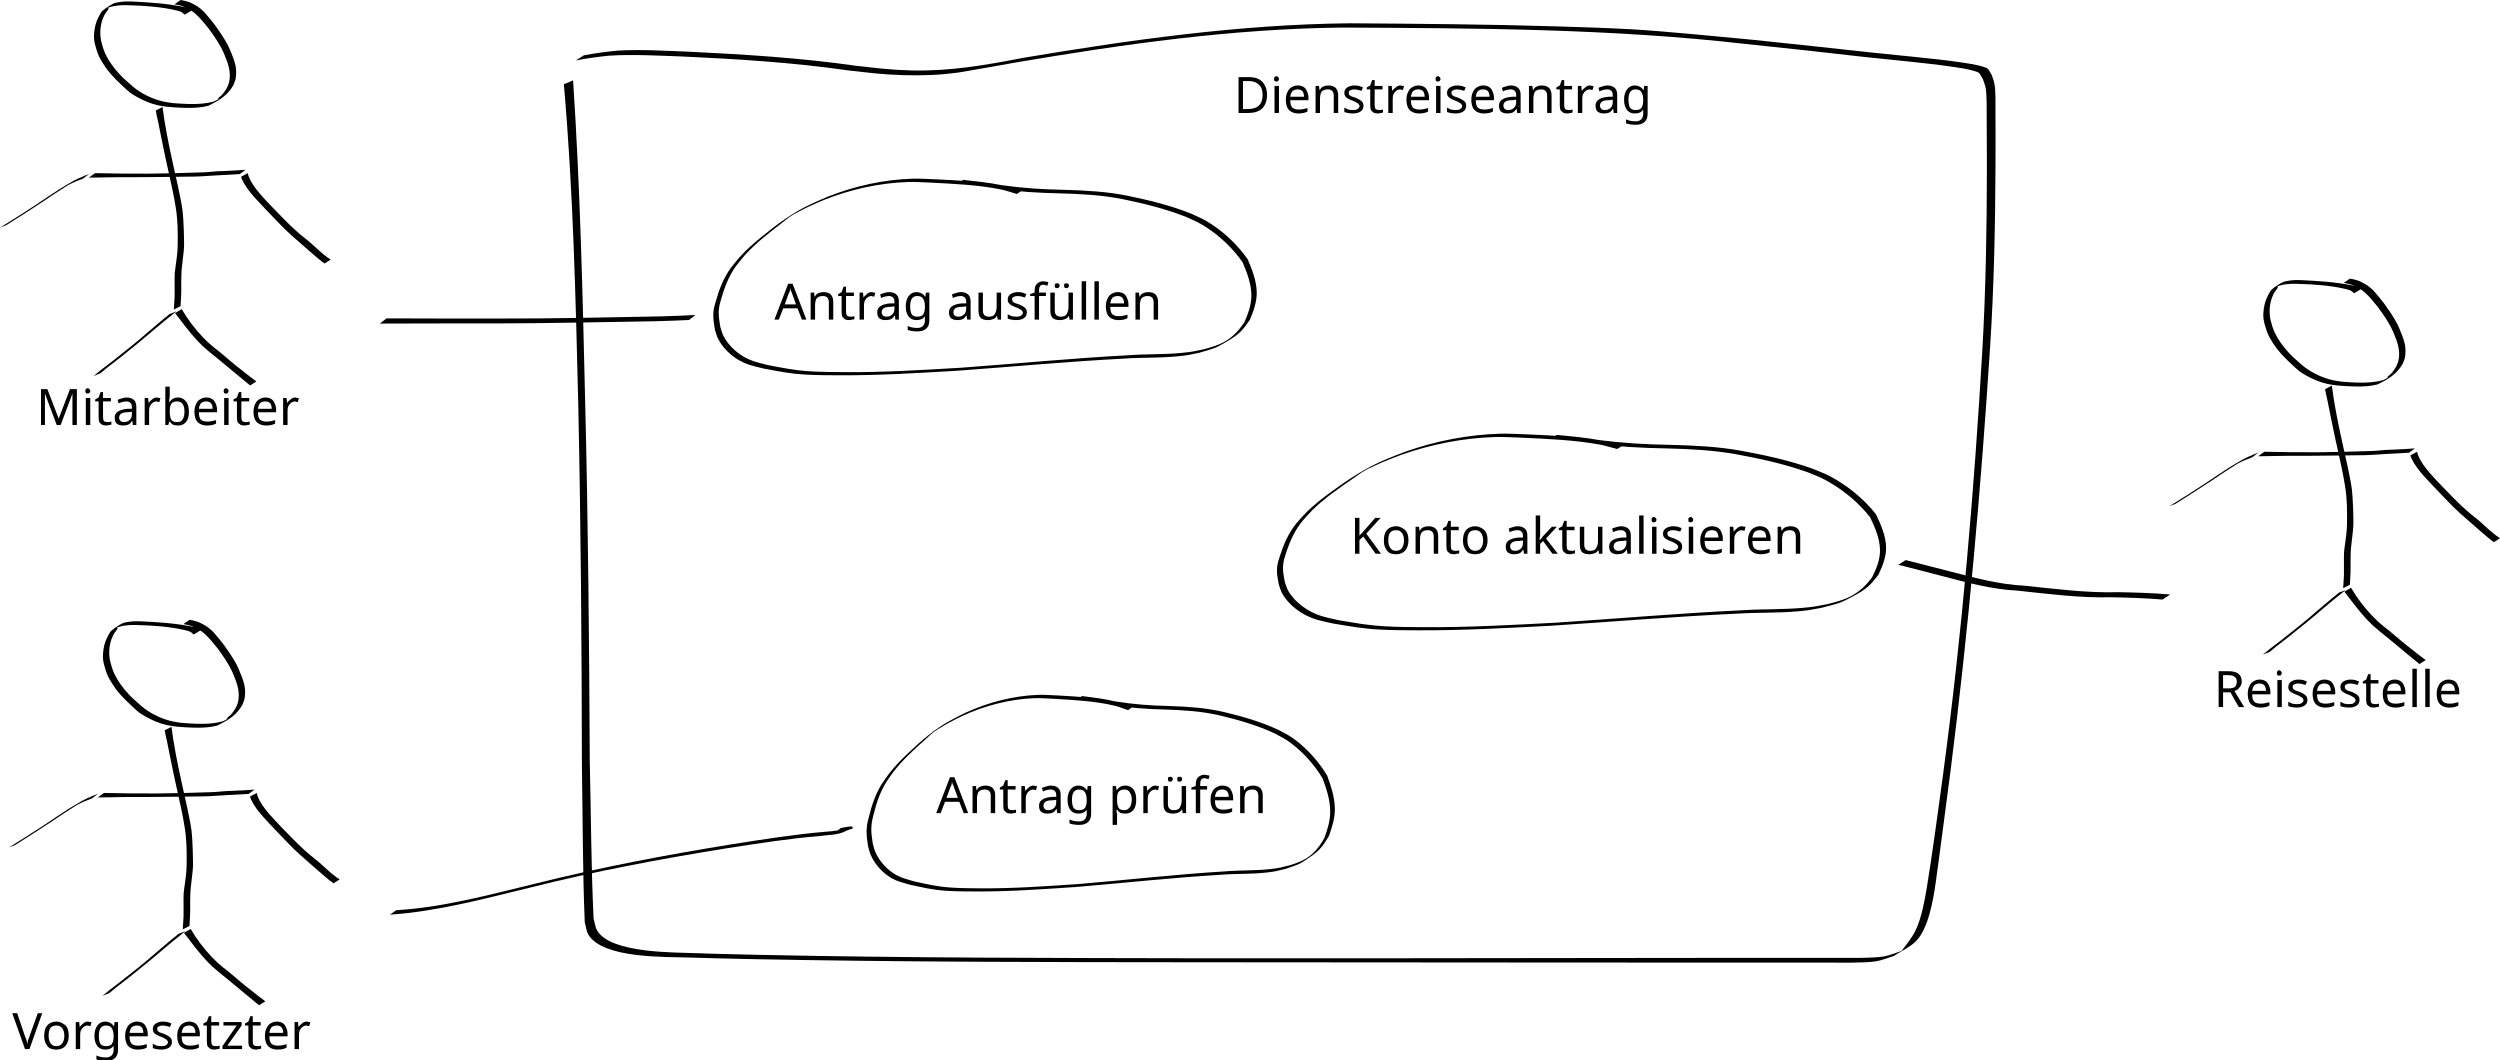
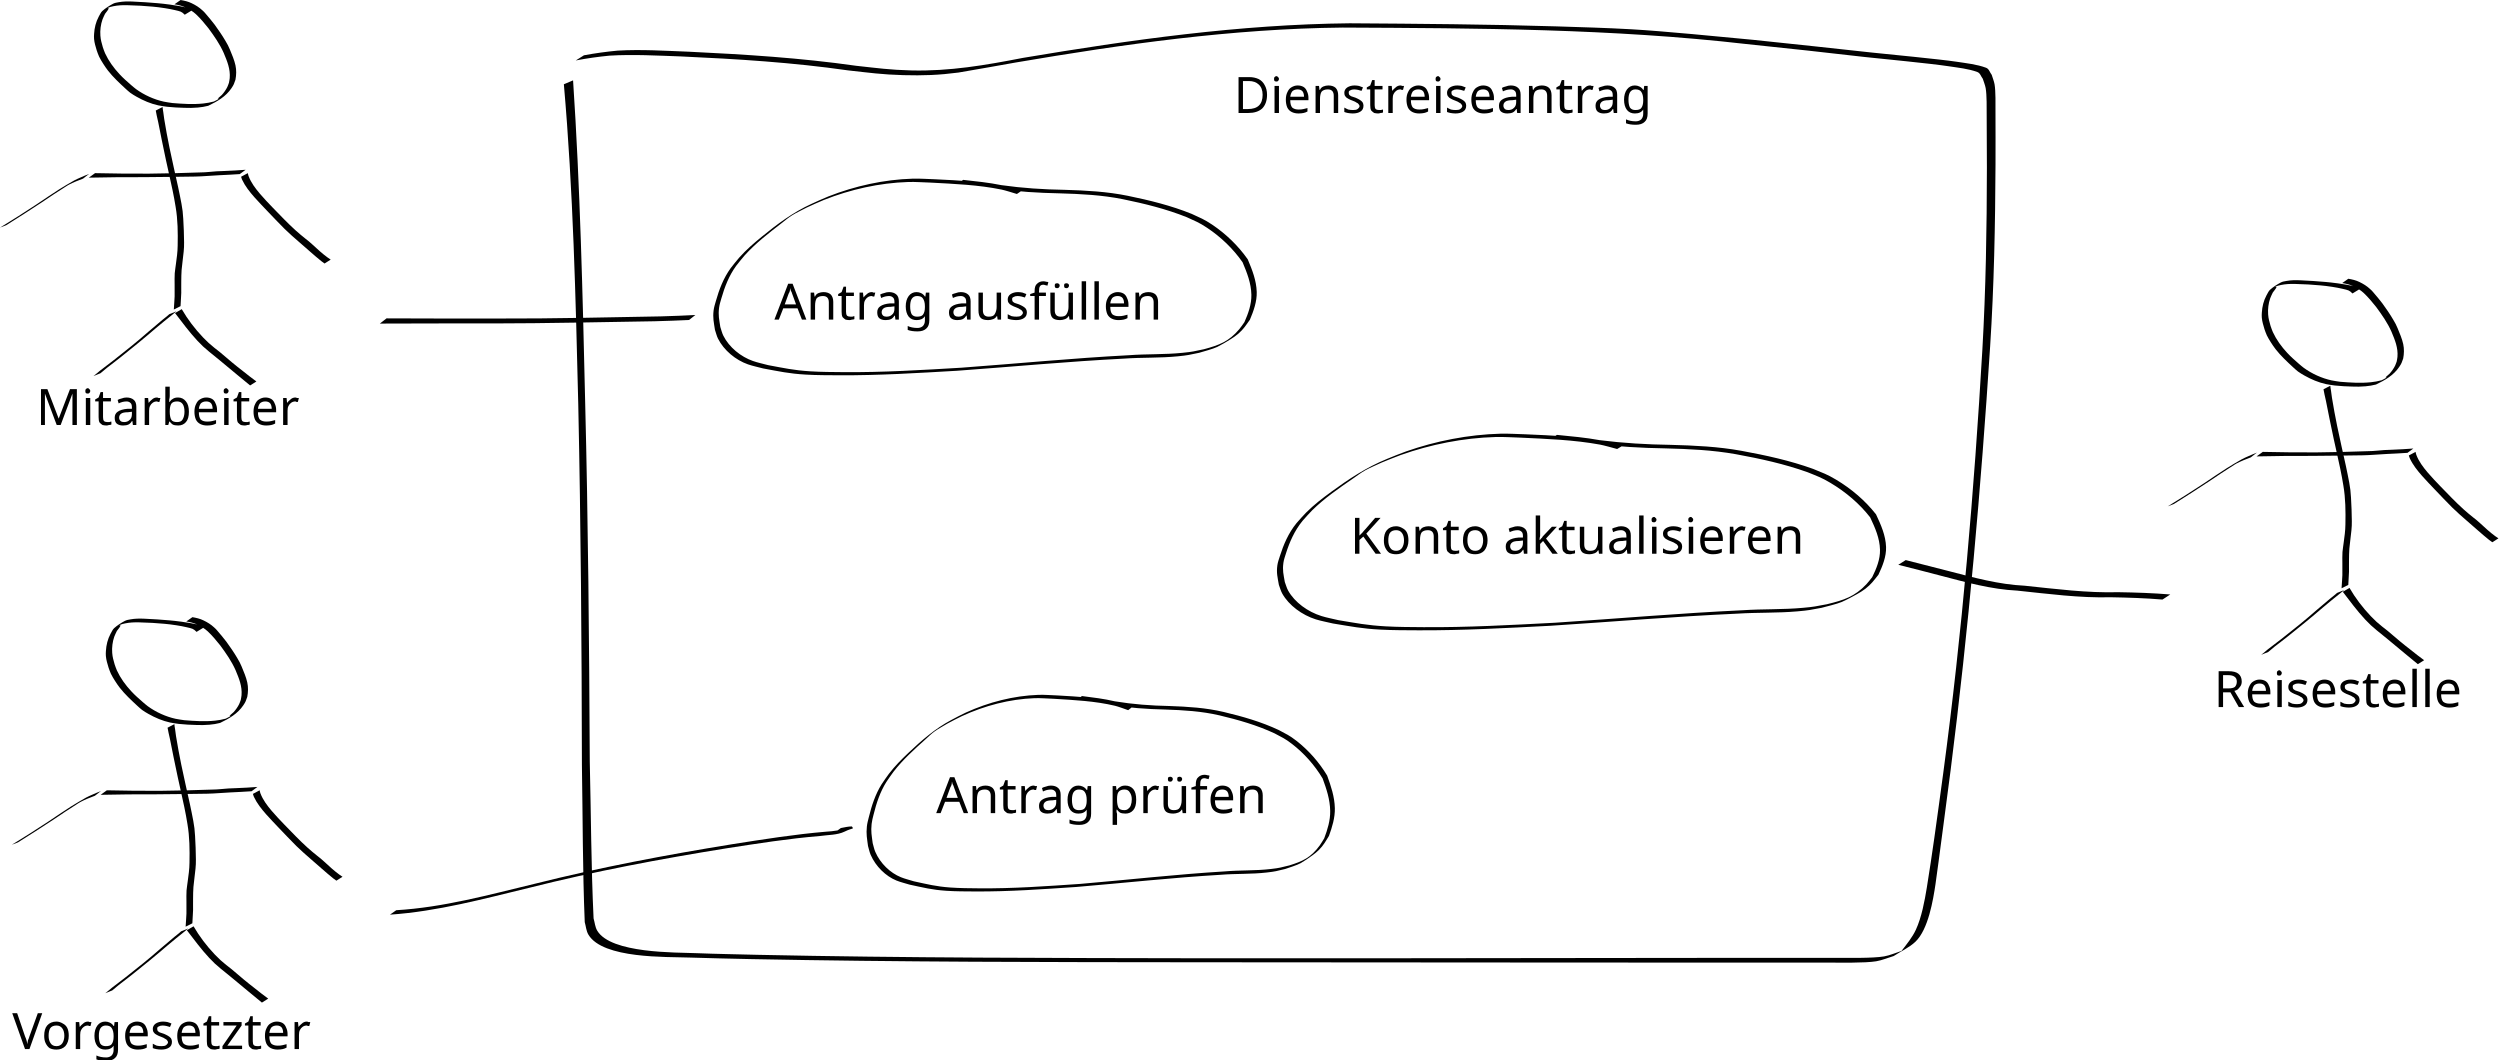
- <svg xmlns="http://www.w3.org/2000/svg" width="79.492mm" height="33.688mm" viewBox="0 0 79.492 33.688" version="1.1" id="svg75">
+ <svg xmlns="http://www.w3.org/2000/svg" xmlns:xlink="http://www.w3.org/1999/xlink" width="79.492mm" height="33.688mm" viewBox="0 0 79.492 33.688" version="1.1" id="svg75">
  <defs id="defs69" />
  <g id="layer1" transform="translate(699.7059,587.9829)">
-     <g id="actor-7" transform="matrix(0.0625,0,0,0.0625,-699.2258,-571.2339)">
-       <path style="fill:#000000;fill-opacity:1;fill-rule:nonzero;stroke:none;stroke-width:0.265" id="path20-5" d="m 94.242,52.76 c -0.392,-0.318 -1.391,-1.154 -1.722,-1.271 -2.337,-0.82 -7.073,-1.524 -9.238,-1.817 -5.048,-0.683 -7.363,-0.79 -12.433,-1.184 -4.518,-0.145 -9.079,-0.834 -13.579,-0.029 -0.991,0.177 -2.027,0.321 -2.914,0.797 -1.928,1.035 -3.805,2.222 -5.433,3.684 -0.83,0.746 -1.205,1.879 -1.807,2.819 -1.482,2.754 -2.196,5.715 -2.382,8.819 -0.051,0.85 -0.091,1.706 -0.014,2.553 0.198,2.179 0.774,3.812 1.371,5.912 0.4,1.039 0.712,2.116 1.199,3.118 0.595,1.224 1.309,2.388 2.038,3.537 0.768,1.21 1.567,2.404 2.449,3.533 2.633,3.373 5.779,6.275 8.903,9.177 0.817,0.71 1.577,1.492 2.451,2.131 1.031,0.753 2.137,1.402 3.249,2.031 3.43,1.941 7.154,3.538 11.017,4.38 1.476,0.322 2.985,0.471 4.478,0.706 4.546,0.369 4.314,0.413 8.741,0.535 2.704,0.074 4.192,0.105 6.85,-0.132 2.544,-0.227 2.927,-0.382 5.347,-0.9 4.621,-2.231 8.905,-4.652 11.823,-8.965 1.291,-1.909 1.231,-2.142 2.012,-4.273 0.462,-2.415 0.541,-4.913 0.017,-7.331 -0.591,-2.726 -1.782,-5.445 -2.833,-8.019 -0.338,-0.74 -0.643,-1.496 -1.015,-2.22 -0.404,-0.786 -0.862,-1.543 -1.309,-2.305 -1.668,-2.84 -3.535,-5.525 -5.466,-8.189 -1.458,-1.897 -2.98,-3.743 -4.55,-5.547 -0.257,-0.295 -0.502,-0.601 -0.775,-0.882 -0.289,-0.298 -0.605,-0.568 -0.907,-0.853 -1.603,-1.502 -3.456,-2.644 -5.428,-3.587 -1.774,-0.884 -3.7,-1.3 -5.635,-1.646 0,0 -3.134,2.198 -3.134,2.198 v 0 c 1.913,0.305 3.812,0.699 5.563,1.566 1.939,0.928 3.801,2.001 5.386,3.474 2.32,2.178 4.36,4.652 6.342,7.135 2.934,3.983 5.794,8.063 7.8,12.609 1.735,4.15 3.424,8.164 3.03,12.776 -0.068,0.795 -0.261,1.574 -0.391,2.36 -0.275,0.714 -0.492,1.453 -0.825,2.141 -0.659,1.359 -1.78,2.95 -2.795,4.046 -0.633,0.684 -1.482,1.164 -2.043,1.907 -0.117,0.155 0.742,-0.087 0.584,0.026 -0.797,0.569 -1.722,0.933 -2.583,1.4 -2.412,0.561 -2.859,0.739 -5.4,1.009 -5.193,0.552 -10.517,0.199 -15.702,-0.229 -1.465,-0.238 -2.945,-0.395 -4.395,-0.714 -4.976,-1.095 -9.962,-3.368 -14.085,-6.356 -0.881,-0.638 -1.68,-1.382 -2.52,-2.074 -2.25,-1.998 -3.877,-3.354 -5.955,-5.593 -2.92,-3.145 -5.479,-6.644 -7.285,-10.554 -0.463,-1.002 -0.773,-2.069 -1.159,-3.103 -0.643,-2.397 -1.039,-3.422 -1.24,-5.872 -0.216,-2.639 0.167,-5.718 1.05,-8.206 0.358,-1.008 0.88,-1.95 1.319,-2.925 0.628,-0.912 1.451,-1.717 1.883,-2.736 0.087,-0.205 -0.832,-0.119 -0.631,-0.215 0.93,-0.448 1.951,-0.695 2.962,-0.906 4.571,-0.952 9.248,-0.368 13.86,-0.254 5.03,0.384 7.329,0.46 12.309,1.234 1.743,0.271 3.481,0.591 5.198,0.996 2.808,0.663 3.286,0.669 4.97,2.35 0,0 3.382,-2.072 3.382,-2.072 z" />
-       <path style="fill:#000000;fill-opacity:1;fill-rule:nonzero;stroke:none;stroke-width:0.265" id="path22-3" d="m 76.104,103.581 c 0.21,1.18 0.213,1.253 0.498,2.553 0.248,1.133 0.521,2.261 0.761,3.396 0.613,2.899 1.235,6.25 1.823,9.142 0.349,1.716 0.715,3.429 1.073,5.143 1.349,6.772 3.003,13.478 4.385,20.243 0.876,4.287 0.867,4.416 1.578,8.551 1.108,6.501 1.166,13.114 1.032,19.689 -0.028,3.185 -0.464,6.348 -0.907,9.497 -0.19,1.522 -0.442,3.038 -0.585,4.566 -0.118,1.923 -0.067,3.852 -0.055,5.777 -0.014,1.987 0.049,3.978 7.94e-4,5.965 -0.013,0.511 -0.126,2.294 -0.156,2.791 -0.078,1.307 -0.165,2.613 -0.252,3.919 0,0 3.421,-1.719 3.421,-1.719 v 0 c 0.06,-1.3 0.124,-2.6 0.215,-3.899 0.059,-0.951 0.127,-1.859 0.146,-2.812 0.04,-1.988 -0.061,-3.977 0.003,-5.965 0.023,-1.934 0.033,-3.871 0.181,-5.801 0.147,-1.506 0.36,-3.005 0.503,-4.511 0.362,-3.145 0.836,-6.297 0.75,-9.47 -0.064,-3.982 -0.15,-7.966 -0.421,-11.941 -0.09,-1.32 -0.17,-2.642 -0.324,-3.956 -0.146,-1.244 -0.383,-2.476 -0.575,-3.714 -0.667,-3.432 -0.952,-4.992 -1.71,-8.493 -1.46,-6.742 -3.044,-13.458 -4.423,-20.217 -0.94,-4.791 -1.91,-9.579 -2.652,-14.406 -0.181,-1.179 -0.314,-2.365 -0.483,-3.546 -0.382,-2.662 -0.128,-0.421 -0.355,-2.598 0,0 -3.471,1.817 -3.471,1.817 z" />
-       <path style="fill:#000000;fill-opacity:1;fill-rule:nonzero;stroke:none;stroke-width:0.265" id="path24-5" d="m 82.997,207.184 c -0.268,0.235 -0.532,0.475 -0.804,0.706 -1.777,1.511 -0.503,0.383 -2.653,2.143 -2.322,1.901 -4.603,3.854 -6.875,5.814 -5.831,5.136 -11.889,9.997 -18.011,14.778 -2.224,1.806 -4.588,3.431 -6.82,5.227 -0.839,0.675 -1.652,1.383 -2.482,2.069 -0.315,0.248 -0.629,0.496 -0.944,0.744 0,0 3.548,-1.425 3.548,-1.425 v 0 c 0.3,-0.245 0.6,-0.49 0.9,-0.734 0.32,-0.269 2.182,-1.84 2.417,-2.029 2.198,-1.767 4.52,-3.375 6.689,-5.178 6.041,-4.819 12.046,-9.684 17.89,-14.743 2.881,-2.43 5.791,-4.814 8.74,-7.161 0.638,-0.508 1.397,-1.149 2.034,-1.682 0,0 -3.63,1.471 -3.63,1.471 z" />
-       <path style="fill:#000000;fill-opacity:1;fill-rule:nonzero;stroke:none;stroke-width:0.265" id="path26-6" d="m 85.918,206.608 c 3.665,4.77 7.244,9.642 11.348,14.053 0.937,1.007 1.936,1.953 2.904,2.93 0.971,0.841 1.929,1.697 2.913,2.523 1.917,1.61 3.896,3.145 5.824,4.741 2.873,2.377 5.724,4.781 8.606,7.148 2.185,1.826 4.374,3.649 6.597,5.428 0,0 3.196,-2.018 3.196,-2.018 v 0 c -2.326,-1.693 -4.597,-3.462 -6.837,-5.267 -2.514,-1.968 -3.022,-2.339 -5.579,-4.454 -2.084,-1.724 -4.099,-3.53 -6.19,-5.245 -0.893,-0.732 -1.833,-1.406 -2.728,-2.136 -0.993,-0.809 -1.957,-1.652 -2.935,-2.479 -0.976,-0.963 -1.985,-1.895 -2.929,-2.89 -4.117,-4.34 -7.783,-9.147 -10.783,-14.322 0,0 -3.407,1.987 -3.407,1.987 z" />
-       <path style="fill:#000000;fill-opacity:1;fill-rule:nonzero;stroke:none;stroke-width:0.265" id="path28-2" d="m 42.055,137.725 c 9.361,-0.243 18.727,-0.269 28.092,-0.259 8.67,-0.108 17.342,-0.128 26.011,-0.306 3.994,-0.066 7.97,-0.479 11.959,-0.66 3.578,-0.138 7.151,-0.367 10.725,-0.589 0,0 2.984,-2.198 2.984,-2.198 v 0 c -3.578,0.255 -7.159,0.498 -10.745,0.615 -0.889,0.032 -3.136,0.106 -4.063,0.168 -2.659,0.176 -5.307,0.542 -7.976,0.556 -8.81,0.339 -17.627,0.525 -26.443,0.633 -9.126,0.009 -18.255,-0.009 -27.378,-0.259 0,0 -3.166,2.3 -3.166,2.3 z" />
-       <path style="fill:#000000;fill-opacity:1;fill-rule:nonzero;stroke:none;stroke-width:0.265" id="path30-9" d="m 42.232,135.796 c -1.811,0.727 -2.518,0.994 -4.446,1.866 -1.071,0.484 -2.165,0.926 -3.193,1.498 -2.603,1.449 -5.155,2.989 -7.688,4.557 -2.432,1.506 -9.069,6.002 -11.392,7.564 -6.143,4.064 -12.366,8.007 -18.648,11.852 0,0 3.145,-1.218 3.145,-1.218 v 0 c 6.127,-3.814 12.194,-7.723 18.218,-11.697 5.96,-3.996 5.565,-3.78 11.586,-7.623 0.683,-0.436 1.351,-0.902 2.069,-1.279 2.324,-1.223 4.797,-2.173 7.246,-3.109 0,0 3.103,-2.411 3.103,-2.411 z" />
-       <path style="fill:#000000;fill-opacity:1;fill-rule:nonzero;stroke:none;stroke-width:0.265" id="path32-1" d="m 119.523,137.249 c 0.168,0.496 0.281,1.014 0.503,1.489 1.55,3.32 3.845,6.186 6.248,8.919 1.653,1.881 4.743,5.108 6.471,6.933 2.981,3.037 5.839,6.201 8.882,9.177 2.42,2.367 4.972,4.597 7.529,6.812 3.743,3.212 7.374,6.55 11.216,9.645 0.539,0.393 1.078,0.786 1.617,1.179 0,0 3.117,-1.984 3.117,-1.984 v 0 c -0.551,-0.378 -1.103,-0.755 -1.654,-1.133 -1.843,-1.423 -2.087,-1.569 -3.904,-3.156 -2.458,-2.147 -4.746,-4.487 -7.373,-6.437 -2.023,-1.648 -2.812,-2.254 -4.827,-4.064 -4.133,-3.713 -7.924,-7.776 -11.809,-11.741 -2.275,-2.39 -4.272,-4.422 -6.409,-6.941 -2.333,-2.751 -4.506,-5.612 -5.8,-9.013 -0.185,-0.485 -0.257,-1.006 -0.386,-1.509 0,0 -3.42,1.825 -3.42,1.825 z" />
-     </g>
    <text xml:space="preserve" style="font-style:normal;font-weight:normal;font-size:1.587px;line-height:1.25;font-family:sans-serif;fill:#000000;fill-opacity:1;stroke:none;stroke-width:0.017" x="-698.56" y="-574.469" id="text369">
      <tspan id="tspan367" x="-698.56" y="-574.469" style="font-size:1.587px;stroke-width:0.017">Mitarbeiter</tspan>
    </text>
    <text xml:space="preserve" style="font-style:normal;font-weight:normal;font-size:1.587px;line-height:1.25;font-family:sans-serif;fill:#000000;fill-opacity:1;stroke:none;stroke-width:0.017" x="-699.316" y="-554.625" id="text373">
      <tspan id="tspan371" x="-699.316" y="-554.625" style="font-size:1.587px;stroke-width:0.017">Vorgesetzter</tspan>
    </text>
    <text xml:space="preserve" style="font-style:normal;font-weight:normal;font-size:1.587px;line-height:1.25;font-family:sans-serif;fill:#000000;fill-opacity:1;stroke:none;stroke-width:0.017" x="-660.479" y="-584.391" id="text377">
      <tspan x="-660.479" y="-584.391" style="font-size:1.587px;stroke-width:0.017" id="tspan442">Dienstreiseantrag</tspan>
    </text>
    <text xml:space="preserve" style="font-style:normal;font-weight:normal;font-size:1.587px;line-height:1.25;font-family:sans-serif;fill:#000000;fill-opacity:1;stroke:none;stroke-width:0.017" x="-675.081" y="-577.821" id="text381">
      <tspan id="tspan379" x="-675.081" y="-577.821" style="font-size:1.587px;stroke-width:0.017">Antrag ausfüllen</tspan>
    </text>
    <text xml:space="preserve" style="font-style:normal;font-weight:normal;font-size:1.587px;line-height:1.25;font-family:sans-serif;fill:#000000;fill-opacity:1;stroke:none;stroke-width:0.017" x="-669.937" y="-562.129" id="text385">
      <tspan id="tspan383" x="-669.937" y="-562.129" style="font-size:1.587px;stroke-width:0.017">Antrag prüfen</tspan>
    </text>
    <path id="path420" d="m -663.696,-565.512 c -0.089,-0.031 -0.343,-0.12 -0.42,-0.138 -0.644,-0.151 -1.309,-0.181 -1.963,-0.22 -0.203,-0.006 -0.407,-0.026 -0.61,-0.019 -0.787,0.028 -1.579,0.231 -2.31,0.565 -0.158,0.072 -0.31,0.158 -0.465,0.238 -0.496,0.264 -0.938,0.642 -1.358,1.042 -0.237,0.226 -0.415,0.403 -0.62,0.666 -0.083,0.107 -0.156,0.224 -0.234,0.336 -0.196,0.315 -0.314,0.675 -0.405,1.046 -0.024,0.097 -0.051,0.193 -0.061,0.292 -0.026,0.247 0.005,0.38 0.036,0.621 0.028,0.093 0.046,0.192 0.084,0.28 0.161,0.372 0.483,0.681 0.82,0.818 0.136,0.055 0.279,0.087 0.419,0.131 0.439,0.093 0.703,0.164 1.163,0.195 0.309,0.021 0.618,0.02 0.927,0.022 1.076,0.006 2.147,-0.072 3.221,-0.144 1.525,-0.128 3.047,-0.296 4.574,-0.386 0.49,-0.041 0.982,-0.016 1.471,-0.073 0.293,-0.034 0.296,-0.043 0.586,-0.112 0.111,-0.038 0.384,-0.124 0.494,-0.186 0.128,-0.073 0.25,-0.16 0.371,-0.247 0.072,-0.052 0.143,-0.108 0.207,-0.172 0.151,-0.154 0.205,-0.261 0.32,-0.447 0.1,-0.274 0.194,-0.577 0.187,-0.881 -0.009,-0.368 -0.124,-0.705 -0.245,-1.038 -0.262,-0.434 -0.599,-0.811 -0.978,-1.106 -0.22,-0.171 -0.321,-0.213 -0.558,-0.34 -0.563,-0.265 -1.157,-0.433 -1.751,-0.575 -0.57,-0.135 -1.15,-0.17 -1.73,-0.19 -0.58,-0.011 -1.159,-0.054 -1.733,-0.149 -0.346,-0.082 -0.697,-0.123 -1.048,-0.168 0,0 -0.129,0.106 -0.129,0.106 v 0 c 0.348,0.048 0.697,0.092 1.042,0.173 0.575,0.096 1.154,0.137 1.735,0.15 0.579,0.019 1.16,0.053 1.729,0.186 0.593,0.141 1.186,0.31 1.749,0.572 0.237,0.126 0.335,0.166 0.556,0.337 0.378,0.292 0.714,0.665 0.973,1.098 0.122,0.334 0.233,0.66 0.24,1.03 0.006,0.302 -0.087,0.602 -0.19,0.872 -0.048,0.076 -0.091,0.155 -0.143,0.227 -0.286,0.392 -0.549,0.504 -0.965,0.634 -0.287,0.069 -0.294,0.08 -0.585,0.114 -0.49,0.059 -0.985,0.034 -1.476,0.077 -1.531,0.093 -3.057,0.267 -4.586,0.397 -1.072,0.073 -2.142,0.151 -3.216,0.141 -0.307,-0.003 -0.614,-0.004 -0.92,-0.026 -0.458,-0.033 -0.72,-0.103 -1.157,-0.197 -0.138,-0.044 -0.279,-0.076 -0.414,-0.131 -0.333,-0.135 -0.653,-0.435 -0.812,-0.805 -0.038,-0.087 -0.055,-0.184 -0.083,-0.277 -0.031,-0.245 -0.061,-0.364 -0.034,-0.614 0.011,-0.099 0.037,-0.195 0.061,-0.291 0.09,-0.369 0.21,-0.726 0.406,-1.039 0.078,-0.111 0.151,-0.227 0.234,-0.334 0.3,-0.385 0.656,-0.704 1.008,-1.02 0.095,-0.086 0.187,-0.178 0.289,-0.252 0.13,-0.094 0.271,-0.166 0.407,-0.25 0.155,-0.08 0.307,-0.167 0.465,-0.239 0.73,-0.336 1.522,-0.542 2.308,-0.571 0.203,-0.007 0.407,0.013 0.61,0.019 0.65,0.041 1.313,0.07 1.953,0.223 0.085,0.02 0.321,0.105 0.416,0.139 0,0 0.141,-0.11 0.141,-0.11 z" style="stroke-width:0.015" />
    <path id="path420-7" d="m -667.212,-581.925 c -0.104,-0.031 -0.398,-0.12 -0.487,-0.138 -0.747,-0.151 -1.52,-0.181 -2.279,-0.22 -0.236,-0.006 -0.472,-0.026 -0.708,-0.019 -0.913,0.028 -1.832,0.231 -2.681,0.565 -0.183,0.072 -0.36,0.158 -0.54,0.238 -0.576,0.264 -1.088,0.642 -1.576,1.042 -0.275,0.226 -0.482,0.403 -0.719,0.666 -0.096,0.107 -0.181,0.224 -0.272,0.336 -0.227,0.315 -0.365,0.675 -0.47,1.046 -0.027,0.097 -0.059,0.193 -0.071,0.292 -0.03,0.247 0.006,0.38 0.042,0.621 0.033,0.093 0.053,0.192 0.097,0.28 0.187,0.372 0.561,0.681 0.952,0.818 0.158,0.055 0.324,0.087 0.486,0.131 0.509,0.093 0.816,0.164 1.35,0.195 0.358,0.021 0.718,0.02 1.076,0.022 1.249,0.006 2.492,-0.072 3.738,-0.144 1.77,-0.128 3.536,-0.296 5.309,-0.386 0.569,-0.041 1.14,-0.016 1.708,-0.073 0.341,-0.034 0.344,-0.044 0.68,-0.112 0.128,-0.038 0.446,-0.124 0.573,-0.186 0.148,-0.073 0.29,-0.16 0.43,-0.247 0.083,-0.052 0.166,-0.108 0.24,-0.172 0.176,-0.154 0.237,-0.261 0.371,-0.447 0.116,-0.274 0.226,-0.577 0.217,-0.881 -0.011,-0.368 -0.144,-0.705 -0.285,-1.038 -0.304,-0.434 -0.695,-0.811 -1.135,-1.106 -0.256,-0.171 -0.373,-0.213 -0.647,-0.34 -0.654,-0.265 -1.343,-0.433 -2.032,-0.575 -0.662,-0.135 -1.335,-0.17 -2.008,-0.19 -0.673,-0.011 -1.345,-0.054 -2.012,-0.149 -0.402,-0.082 -0.809,-0.123 -1.216,-0.168 0,0 -0.15,0.106 -0.15,0.106 v 0 c 0.405,0.048 0.809,0.092 1.209,0.173 0.667,0.096 1.34,0.137 2.014,0.15 0.672,0.019 1.346,0.053 2.007,0.186 0.688,0.141 1.376,0.31 2.03,0.572 0.275,0.126 0.389,0.166 0.646,0.337 0.439,0.292 0.829,0.665 1.13,1.098 0.141,0.334 0.27,0.66 0.279,1.03 0.007,0.302 -0.101,0.602 -0.221,0.872 -0.055,0.076 -0.105,0.155 -0.166,0.227 -0.332,0.392 -0.638,0.504 -1.12,0.634 -0.333,0.069 -0.341,0.08 -0.679,0.114 -0.569,0.059 -1.143,0.034 -1.713,0.077 -1.778,0.093 -3.549,0.267 -5.324,0.397 -1.244,0.073 -2.486,0.151 -3.733,0.141 -0.356,-0.003 -0.713,-0.004 -1.068,-0.026 -0.532,-0.033 -0.835,-0.103 -1.343,-0.197 -0.16,-0.044 -0.324,-0.076 -0.48,-0.131 -0.387,-0.135 -0.758,-0.435 -0.943,-0.805 -0.044,-0.087 -0.064,-0.184 -0.096,-0.277 -0.036,-0.245 -0.071,-0.364 -0.039,-0.614 0.013,-0.099 0.043,-0.195 0.071,-0.291 0.105,-0.369 0.244,-0.726 0.471,-1.039 0.091,-0.111 0.176,-0.227 0.272,-0.334 0.348,-0.385 0.761,-0.704 1.17,-1.02 0.111,-0.086 0.217,-0.178 0.336,-0.252 0.151,-0.094 0.315,-0.166 0.472,-0.25 0.18,-0.08 0.357,-0.167 0.54,-0.239 0.848,-0.336 1.766,-0.542 2.679,-0.571 0.236,-0.008 0.472,0.013 0.708,0.019 0.755,0.041 1.524,0.07 2.267,0.223 0.098,0.02 0.372,0.105 0.483,0.139 0,0 0.163,-0.11 0.163,-0.11 z" style="stroke-width:0.017" />
    <text xml:space="preserve" style="font-style:normal;font-weight:normal;font-size:1.587px;line-height:1.25;font-family:sans-serif;fill:#000000;fill-opacity:1;stroke:none;stroke-width:0.017" x="-656.779" y="-570.373" id="text381-5">
      <tspan id="tspan379-3" x="-656.779" y="-570.373" style="font-size:1.587px;stroke-width:0.017">Konto aktualisieren</tspan>
    </text>
    <path id="path420-7-5" d="m -648.103,-573.816 c -0.116,-0.031 -0.446,-0.12 -0.546,-0.138 -0.838,-0.151 -1.703,-0.181 -2.554,-0.22 -0.264,-0.006 -0.529,-0.026 -0.793,-0.019 -1.023,0.028 -2.054,0.231 -3.005,0.565 -0.205,0.072 -0.403,0.158 -0.605,0.238 -0.646,0.264 -1.22,0.642 -1.766,1.042 -0.308,0.226 -0.54,0.403 -0.806,0.666 -0.108,0.107 -0.203,0.224 -0.305,0.336 -0.255,0.315 -0.409,0.675 -0.527,1.046 -0.031,0.097 -0.066,0.193 -0.08,0.292 -0.034,0.247 0.007,0.38 0.048,0.621 0.036,0.093 0.059,0.192 0.109,0.28 0.209,0.372 0.629,0.681 1.066,0.818 0.178,0.055 0.363,0.087 0.545,0.131 0.571,0.093 0.915,0.164 1.513,0.195 0.402,0.021 0.804,0.02 1.206,0.022 1.4,0.006 2.793,-0.072 4.19,-0.144 1.984,-0.128 3.963,-0.296 5.95,-0.386 0.637,-0.041 1.278,-0.016 1.914,-0.073 0.382,-0.034 0.385,-0.043 0.762,-0.112 0.144,-0.038 0.499,-0.124 0.642,-0.186 0.166,-0.073 0.325,-0.16 0.482,-0.247 0.093,-0.052 0.186,-0.108 0.269,-0.172 0.197,-0.154 0.266,-0.261 0.416,-0.447 0.13,-0.274 0.253,-0.577 0.243,-0.881 -0.012,-0.368 -0.162,-0.705 -0.319,-1.038 -0.34,-0.434 -0.779,-0.811 -1.273,-1.106 -0.286,-0.171 -0.418,-0.213 -0.726,-0.34 -0.732,-0.265 -1.505,-0.433 -2.278,-0.575 -0.741,-0.135 -1.496,-0.17 -2.251,-0.19 -0.755,-0.011 -1.507,-0.054 -2.255,-0.149 -0.45,-0.082 -0.907,-0.123 -1.363,-0.168 0,0 -0.168,0.106 -0.168,0.106 v 0 c 0.453,0.048 0.907,0.092 1.355,0.173 0.748,0.096 1.502,0.137 2.257,0.15 0.754,0.019 1.508,0.053 2.25,0.186 0.771,0.141 1.542,0.31 2.275,0.572 0.309,0.126 0.436,0.166 0.724,0.337 0.492,0.292 0.929,0.665 1.266,1.098 0.158,0.334 0.303,0.66 0.313,1.03 0.008,0.302 -0.113,0.602 -0.248,0.872 -0.062,0.076 -0.118,0.155 -0.186,0.227 -0.372,0.392 -0.715,0.504 -1.255,0.634 -0.373,0.069 -0.382,0.08 -0.761,0.114 -0.638,0.059 -1.281,0.034 -1.92,0.077 -1.992,0.093 -3.977,0.267 -5.967,0.397 -1.394,0.073 -2.786,0.151 -4.183,0.141 -0.399,-0.003 -0.799,-0.004 -1.197,-0.026 -0.596,-0.033 -0.936,-0.103 -1.505,-0.197 -0.179,-0.044 -0.363,-0.076 -0.538,-0.131 -0.434,-0.135 -0.849,-0.435 -1.057,-0.805 -0.049,-0.087 -0.072,-0.184 -0.108,-0.277 -0.041,-0.245 -0.079,-0.364 -0.044,-0.614 0.014,-0.099 0.049,-0.195 0.079,-0.291 0.117,-0.369 0.273,-0.726 0.528,-1.039 0.102,-0.111 0.197,-0.227 0.305,-0.334 0.39,-0.385 0.853,-0.704 1.312,-1.02 0.124,-0.086 0.243,-0.178 0.376,-0.252 0.169,-0.094 0.353,-0.166 0.529,-0.25 0.202,-0.08 0.4,-0.167 0.605,-0.239 0.95,-0.336 1.98,-0.542 3.003,-0.571 0.264,-0.008 0.529,0.012 0.793,0.019 0.846,0.041 1.708,0.07 2.54,0.223 0.11,0.02 0.417,0.105 0.541,0.139 0,0 0.183,-0.11 0.183,-0.11 z" style="stroke-width:0.018" />
    <text xml:space="preserve" style="font-style:normal;font-weight:normal;font-size:1.587px;line-height:1.25;font-family:sans-serif;fill:#000000;fill-opacity:1;stroke:none;stroke-width:0.017" x="-629.315" y="-565.499" id="text373-2">
      <tspan id="tspan371-9" x="-629.315" y="-565.499" style="font-size:1.587px;stroke-width:0.017">Reisestelle</tspan>
    </text>
    <path id="path583" d="m -681.777,-585.304 c 0.297,3.387 0.375,6.784 0.458,10.178 0.082,3.823 0.11,7.646 0.116,11.469 0.028,1.665 0.021,3.331 0.09,4.995 0.039,0.133 0.044,0.277 0.118,0.4 0.461,0.769 2.487,0.699 3.207,0.726 0.648,0.024 1.296,0.032 1.945,0.049 4.718,0.094 9.438,0.097 14.157,0.101 3.998,0.005 7.995,0.006 11.993,0.009 1.853,0.002 3.705,0.003 5.558,0.002 0.857,10e-4 1.714,-5e-4 2.572,-5e-4 0.329,2.5e-4 1.16,0.018 1.515,-0.042 0.193,-0.033 0.371,-0.111 0.556,-0.167 0.23,-0.151 0.497,-0.27 0.69,-0.454 0.413,-0.392 0.564,-1.336 0.638,-1.827 0.06,-0.396 0.46,-3.461 0.482,-3.631 0.569,-4.479 0.966,-8.972 1.256,-13.469 0.125,-1.931 0.162,-3.864 0.171,-5.797 0.003,-0.561 2.5e-4,-1.123 -10e-4,-1.684 -5e-4,-0.207 0.009,-0.636 -0.029,-0.855 -0.018,-0.103 -0.061,-0.202 -0.091,-0.302 -0.06,-0.075 -0.081,-0.188 -0.179,-0.225 -0.295,-0.11 -0.623,-0.143 -0.941,-0.192 -0.503,-0.077 -2.22,-0.242 -2.686,-0.291 -0.61,-0.065 -1.22,-0.133 -1.83,-0.199 -0.65,-0.069 -1.3,-0.137 -1.949,-0.206 -1.017,-0.096 -2.851,-0.278 -3.879,-0.336 -0.795,-0.045 -1.591,-0.067 -2.387,-0.092 -2.187,-0.067 -4.375,-0.083 -6.563,-0.098 -3.508,0.036 -6.966,0.525 -10.394,1.101 -1.179,0.23 -2.332,0.429 -3.55,0.398 -0.676,-0.017 -1.079,-0.075 -1.752,-0.148 -1.757,-0.251 -3.534,-0.361 -5.311,-0.447 -0.756,-0.028 -1.513,-0.079 -2.269,-0.035 -0.361,0.034 -0.718,0.083 -1.072,0.149 0,0 -0.26,0.164 -0.26,0.164 v 0 c 0.353,-0.068 0.71,-0.118 1.07,-0.153 0.759,-0.046 1.519,-10e-4 2.278,0.025 1.779,0.081 3.556,0.192 5.313,0.444 0.684,0.075 1.067,0.132 1.754,0.151 0.631,0.017 1.128,-0.001 1.75,-0.082 0.137,-0.018 1.798,-0.316 1.812,-0.318 3.43,-0.584 6.893,-1.077 10.405,-1.113 4.282,0.021 8.578,0.036 12.829,0.523 0.649,0.069 1.298,0.138 1.946,0.207 0.607,0.068 1.214,0.139 1.821,0.205 0.555,0.06 2.089,0.206 2.673,0.295 0.308,0.047 0.627,0.078 0.913,0.183 0.096,0.035 0.117,0.144 0.175,0.216 0.03,0.099 0.073,0.196 0.091,0.297 0.039,0.221 0.031,0.644 0.032,0.852 0.003,0.56 0.006,1.121 0.007,1.681 -0.002,1.929 -0.034,3.858 -0.144,5.784 -0.262,4.496 -0.644,8.988 -1.244,13.462 -0.094,0.681 -0.183,1.363 -0.281,2.044 -0.077,0.535 -0.155,1.069 -0.242,1.603 -0.068,0.415 -0.164,0.939 -0.348,1.336 -0.112,0.241 -0.289,0.456 -0.456,0.672 -0.184,0.058 -0.36,0.14 -0.553,0.174 -0.359,0.063 -1.183,0.046 -1.518,0.046 -0.857,2.5e-4 -1.714,-10e-4 -2.571,-2.5e-4 -1.857,0 -3.714,0.001 -5.571,0.006 -4.007,0.007 -8.014,0.01 -12.021,0.008 -4.714,-0.01 -9.428,-0.009 -14.14,-0.11 -0.645,-0.018 -1.291,-0.026 -1.936,-0.052 -0.67,-0.027 -2.721,0.013 -3.16,-0.713 -0.073,-0.121 -0.079,-0.263 -0.118,-0.394 -0.079,-1.659 -0.081,-3.321 -0.121,-4.981 -0.019,-3.819 -0.051,-7.638 -0.147,-11.456 -0.079,-3.404 -0.159,-6.809 -0.384,-10.209 0,0 -0.292,0.124 -0.292,0.124 z" style="stroke-width:0.018" />
    <path id="path585" d="m -687.625,-577.694 c 1.205,-0.006 2.411,-0.005 3.616,-0.005 1.706,-10e-4 3.411,-0.043 5.116,-0.069 0.768,-0.024 0.403,-0.011 1.096,-0.04 0,0 0.202,-0.159 0.202,-0.159 v 0 c -0.696,0.033 -0.33,0.017 -1.1,0.044 -1.705,0.03 -3.41,0.074 -5.115,0.068 -1.202,5e-4 -2.403,0.002 -3.605,-0.005 0,0 -0.21,0.164 -0.21,0.164 z" style="stroke-width:0.016" />
    <path id="path587" d="m -687.303,-558.9 c 1.507,-0.102 2.973,-0.502 4.431,-0.855 2.065,-0.522 4.16,-0.915 6.265,-1.254 0.989,-0.153 1.978,-0.31 2.977,-0.392 0.252,-0.037 0.547,-0.026 0.783,-0.141 0.266,-0.13 0.301,-0.063 0.228,-0.163 -0.118,-5e-4 -0.235,0.03 -0.35,0.051 0,0 -0.195,0.141 -0.195,0.141 v 0 c 0.113,-0.019 0.227,-0.038 0.338,-0.062 -0.017,-0.085 -0.003,0.019 0.172,-0.113 0.026,-0.02 -0.063,0.023 -0.095,0.033 -0.224,0.067 -0.455,0.105 -0.689,0.117 -1.004,0.084 -1.996,0.243 -2.99,0.399 -2.107,0.341 -4.205,0.738 -6.273,1.257 -1.45,0.349 -2.907,0.752 -4.406,0.841 0,0 -0.197,0.14 -0.197,0.14 z" style="stroke-width:0.014" />
    <path id="path589" d="m -630.7,-569.081 c -0.548,-0.045 -1.098,-0.063 -1.648,-0.072 -0.999,0.027 -1.989,-0.103 -2.979,-0.206 -0.826,-0.039 -1.619,-0.259 -2.41,-0.464 -0.65,-0.169 -0.73,-0.188 -1.373,-0.351 0,0 -0.237,0.15 -0.237,0.15 v 0 c 0.841,0.213 0.517,0.129 1.372,0.352 0.79,0.206 1.585,0.429 2.411,0.469 0.989,0.103 1.978,0.237 2.977,0.211 0.548,0.01 1.095,0.027 1.641,0.073 0,0 0.248,-0.162 0.248,-0.162 z" style="stroke-width:0.017" />
    <g id="actor" transform="matrix(0.0625,0,0,0.0625,-699.51,-590.9417)">
      <path style="fill:#000000;fill-opacity:1;fill-rule:nonzero;stroke:none;stroke-width:0.265" id="path20" d="m 94.242,52.76 c -0.392,-0.318 -1.391,-1.154 -1.722,-1.271 -2.337,-0.82 -7.073,-1.524 -9.238,-1.817 -5.048,-0.683 -7.363,-0.79 -12.433,-1.184 -4.518,-0.145 -9.079,-0.834 -13.579,-0.029 -0.991,0.177 -2.027,0.321 -2.914,0.797 -1.928,1.035 -3.805,2.222 -5.433,3.684 -0.83,0.746 -1.205,1.879 -1.807,2.819 -1.482,2.754 -2.196,5.715 -2.382,8.819 -0.051,0.85 -0.091,1.706 -0.014,2.553 0.198,2.179 0.774,3.812 1.371,5.912 0.4,1.039 0.712,2.116 1.199,3.118 0.595,1.224 1.309,2.388 2.038,3.537 0.768,1.21 1.567,2.404 2.449,3.533 2.633,3.373 5.779,6.275 8.903,9.177 0.817,0.71 1.577,1.492 2.451,2.131 1.031,0.753 2.137,1.402 3.249,2.031 3.43,1.941 7.154,3.538 11.017,4.38 1.476,0.322 2.985,0.471 4.478,0.706 4.546,0.369 4.314,0.413 8.741,0.535 2.704,0.074 4.192,0.105 6.85,-0.132 2.544,-0.227 2.927,-0.382 5.347,-0.9 4.621,-2.231 8.905,-4.652 11.823,-8.965 1.291,-1.909 1.231,-2.142 2.012,-4.273 0.462,-2.415 0.541,-4.913 0.017,-7.331 -0.591,-2.726 -1.782,-5.445 -2.833,-8.019 -0.338,-0.74 -0.643,-1.496 -1.015,-2.22 -0.404,-0.786 -0.862,-1.543 -1.309,-2.305 -1.668,-2.84 -3.535,-5.525 -5.466,-8.189 -1.458,-1.897 -2.98,-3.743 -4.55,-5.547 -0.257,-0.295 -0.502,-0.601 -0.775,-0.882 -0.289,-0.298 -0.605,-0.568 -0.907,-0.853 -1.603,-1.502 -3.456,-2.644 -5.428,-3.587 -1.774,-0.884 -3.7,-1.3 -5.635,-1.646 0,0 -3.134,2.198 -3.134,2.198 v 0 c 1.913,0.305 3.812,0.699 5.563,1.566 1.939,0.928 3.801,2.001 5.386,3.474 2.32,2.178 4.36,4.652 6.342,7.135 2.934,3.983 5.794,8.063 7.8,12.609 1.735,4.15 3.424,8.164 3.03,12.776 -0.068,0.795 -0.261,1.574 -0.391,2.36 -0.275,0.714 -0.492,1.453 -0.825,2.141 -0.659,1.359 -1.78,2.95 -2.795,4.046 -0.633,0.684 -1.482,1.164 -2.043,1.907 -0.117,0.155 0.742,-0.087 0.584,0.026 -0.797,0.569 -1.722,0.933 -2.583,1.4 -2.412,0.561 -2.859,0.739 -5.4,1.009 -5.193,0.552 -10.517,0.199 -15.702,-0.229 -1.465,-0.238 -2.945,-0.395 -4.395,-0.714 -4.976,-1.095 -9.962,-3.368 -14.085,-6.356 -0.881,-0.638 -1.68,-1.382 -2.52,-2.074 -2.25,-1.998 -3.877,-3.354 -5.955,-5.593 -2.92,-3.145 -5.479,-6.644 -7.285,-10.554 -0.463,-1.002 -0.773,-2.069 -1.159,-3.103 -0.643,-2.397 -1.039,-3.422 -1.24,-5.872 -0.216,-2.639 0.167,-5.718 1.05,-8.206 0.358,-1.008 0.88,-1.95 1.319,-2.925 0.628,-0.912 1.451,-1.717 1.883,-2.736 0.087,-0.205 -0.832,-0.119 -0.631,-0.215 0.93,-0.448 1.951,-0.695 2.962,-0.906 4.571,-0.952 9.248,-0.368 13.86,-0.254 5.03,0.384 7.329,0.46 12.309,1.234 1.743,0.271 3.481,0.591 5.198,0.996 2.808,0.663 3.286,0.669 4.97,2.35 0,0 3.382,-2.072 3.382,-2.072 z" />
      <path style="fill:#000000;fill-opacity:1;fill-rule:nonzero;stroke:none;stroke-width:0.265" id="path22" d="m 76.104,103.581 c 0.21,1.18 0.213,1.253 0.498,2.553 0.248,1.133 0.521,2.261 0.761,3.396 0.613,2.899 1.235,6.25 1.823,9.142 0.349,1.716 0.715,3.429 1.073,5.143 1.349,6.772 3.003,13.478 4.385,20.243 0.876,4.287 0.867,4.416 1.578,8.551 1.108,6.501 1.166,13.114 1.032,19.689 -0.028,3.185 -0.464,6.348 -0.907,9.497 -0.19,1.522 -0.442,3.038 -0.585,4.566 -0.118,1.923 -0.067,3.852 -0.055,5.777 -0.014,1.987 0.049,3.978 7.94e-4,5.965 -0.013,0.511 -0.126,2.294 -0.156,2.791 -0.078,1.307 -0.165,2.613 -0.252,3.919 0,0 3.421,-1.719 3.421,-1.719 v 0 c 0.06,-1.3 0.124,-2.6 0.215,-3.899 0.059,-0.951 0.127,-1.859 0.146,-2.812 0.04,-1.988 -0.061,-3.977 0.003,-5.965 0.023,-1.934 0.033,-3.871 0.181,-5.801 0.147,-1.506 0.36,-3.005 0.503,-4.511 0.362,-3.145 0.836,-6.297 0.75,-9.47 -0.064,-3.982 -0.15,-7.966 -0.421,-11.941 -0.09,-1.32 -0.17,-2.642 -0.324,-3.956 -0.146,-1.244 -0.383,-2.476 -0.575,-3.714 -0.667,-3.432 -0.952,-4.992 -1.71,-8.493 -1.46,-6.742 -3.044,-13.458 -4.423,-20.217 -0.94,-4.791 -1.91,-9.579 -2.652,-14.406 -0.181,-1.179 -0.314,-2.365 -0.483,-3.546 -0.382,-2.662 -0.128,-0.421 -0.355,-2.598 0,0 -3.471,1.817 -3.471,1.817 z" />
      <path style="fill:#000000;fill-opacity:1;fill-rule:nonzero;stroke:none;stroke-width:0.265" id="path24" d="m 82.997,207.184 c -0.268,0.235 -0.532,0.475 -0.804,0.706 -1.777,1.511 -0.503,0.383 -2.653,2.143 -2.322,1.901 -4.603,3.854 -6.875,5.814 -5.831,5.136 -11.889,9.997 -18.011,14.778 -2.224,1.806 -4.588,3.431 -6.82,5.227 -0.839,0.675 -1.652,1.383 -2.482,2.069 -0.315,0.248 -0.629,0.496 -0.944,0.744 0,0 3.548,-1.425 3.548,-1.425 v 0 c 0.3,-0.245 0.6,-0.49 0.9,-0.734 0.32,-0.269 2.182,-1.84 2.417,-2.029 2.198,-1.767 4.52,-3.375 6.689,-5.178 6.041,-4.819 12.046,-9.684 17.89,-14.743 2.881,-2.43 5.791,-4.814 8.74,-7.161 0.638,-0.508 1.397,-1.149 2.034,-1.682 0,0 -3.63,1.471 -3.63,1.471 z" />
      <path style="fill:#000000;fill-opacity:1;fill-rule:nonzero;stroke:none;stroke-width:0.265" id="path26" d="m 85.918,206.608 c 3.665,4.77 7.244,9.642 11.348,14.053 0.937,1.007 1.936,1.953 2.904,2.93 0.971,0.841 1.929,1.697 2.913,2.523 1.917,1.61 3.896,3.145 5.824,4.741 2.873,2.377 5.724,4.781 8.606,7.148 2.185,1.826 4.374,3.649 6.597,5.428 0,0 3.196,-2.018 3.196,-2.018 v 0 c -2.326,-1.693 -4.597,-3.462 -6.837,-5.267 -2.514,-1.968 -3.022,-2.339 -5.579,-4.454 -2.084,-1.724 -4.099,-3.53 -6.19,-5.245 -0.893,-0.732 -1.833,-1.406 -2.728,-2.136 -0.993,-0.809 -1.957,-1.652 -2.935,-2.479 -0.976,-0.963 -1.985,-1.895 -2.929,-2.89 -4.117,-4.34 -7.783,-9.147 -10.783,-14.322 0,0 -3.407,1.987 -3.407,1.987 z" />
      <path style="fill:#000000;fill-opacity:1;fill-rule:nonzero;stroke:none;stroke-width:0.265" id="path28" d="m 42.055,137.725 c 9.361,-0.243 18.727,-0.269 28.092,-0.259 8.67,-0.108 17.342,-0.128 26.011,-0.306 3.994,-0.066 7.97,-0.479 11.959,-0.66 3.578,-0.138 7.151,-0.367 10.725,-0.589 0,0 2.984,-2.198 2.984,-2.198 v 0 c -3.578,0.255 -7.159,0.498 -10.745,0.615 -0.889,0.032 -3.136,0.106 -4.063,0.168 -2.659,0.176 -5.307,0.542 -7.976,0.556 -8.81,0.339 -17.627,0.525 -26.443,0.633 -9.126,0.009 -18.255,-0.009 -27.378,-0.259 0,0 -3.166,2.3 -3.166,2.3 z" />
      <path style="fill:#000000;fill-opacity:1;fill-rule:nonzero;stroke:none;stroke-width:0.265" id="path30" d="m 42.232,135.796 c -1.811,0.727 -2.518,0.994 -4.446,1.866 -1.071,0.484 -2.165,0.926 -3.193,1.498 -2.603,1.449 -5.155,2.989 -7.688,4.557 -2.432,1.506 -9.069,6.002 -11.392,7.564 -6.143,4.064 -12.366,8.007 -18.648,11.852 0,0 3.145,-1.218 3.145,-1.218 v 0 c 6.127,-3.814 12.194,-7.723 18.218,-11.697 5.96,-3.996 5.565,-3.78 11.586,-7.623 0.683,-0.436 1.351,-0.902 2.069,-1.279 2.324,-1.223 4.797,-2.173 7.246,-3.109 0,0 3.103,-2.411 3.103,-2.411 z" />
      <path style="fill:#000000;fill-opacity:1;fill-rule:nonzero;stroke:none;stroke-width:0.265" id="path32" d="m 119.523,137.249 c 0.168,0.496 0.281,1.014 0.503,1.489 1.55,3.32 3.845,6.186 6.248,8.919 1.653,1.881 4.743,5.108 6.471,6.933 2.981,3.037 5.839,6.201 8.882,9.177 2.42,2.367 4.972,4.597 7.529,6.812 3.743,3.212 7.374,6.55 11.216,9.645 0.539,0.393 1.078,0.786 1.617,1.179 0,0 3.117,-1.984 3.117,-1.984 v 0 c -0.551,-0.378 -1.103,-0.755 -1.654,-1.133 -1.843,-1.423 -2.087,-1.569 -3.904,-3.156 -2.458,-2.147 -4.746,-4.487 -7.373,-6.437 -2.023,-1.648 -2.812,-2.254 -4.827,-4.064 -4.133,-3.713 -7.924,-7.776 -11.809,-11.741 -2.275,-2.39 -4.272,-4.422 -6.409,-6.941 -2.333,-2.751 -4.506,-5.612 -5.8,-9.013 -0.185,-0.485 -0.257,-1.006 -0.386,-1.509 0,0 -3.42,1.825 -3.42,1.825 z" />
    </g>
-     <g id="actor-7-2" transform="matrix(0.0625,0,0,0.0625,-630.5326,-582.0827)">
-       <path style="fill:#000000;fill-opacity:1;fill-rule:nonzero;stroke:none;stroke-width:0.265" id="path20-5-7" d="m 94.242,52.76 c -0.392,-0.318 -1.391,-1.154 -1.722,-1.271 -2.337,-0.82 -7.073,-1.524 -9.238,-1.817 -5.048,-0.683 -7.363,-0.79 -12.433,-1.184 -4.518,-0.145 -9.079,-0.834 -13.579,-0.029 -0.991,0.177 -2.027,0.321 -2.914,0.797 -1.928,1.035 -3.805,2.222 -5.433,3.684 -0.83,0.746 -1.205,1.879 -1.807,2.819 -1.482,2.754 -2.196,5.715 -2.382,8.819 -0.051,0.85 -0.091,1.706 -0.014,2.553 0.198,2.179 0.774,3.812 1.371,5.912 0.4,1.039 0.712,2.116 1.199,3.118 0.595,1.224 1.309,2.388 2.038,3.537 0.768,1.21 1.567,2.404 2.449,3.533 2.633,3.373 5.779,6.275 8.903,9.177 0.817,0.71 1.577,1.492 2.451,2.131 1.031,0.753 2.137,1.402 3.249,2.031 3.43,1.941 7.154,3.538 11.017,4.38 1.476,0.322 2.985,0.471 4.478,0.706 4.546,0.369 4.314,0.413 8.741,0.535 2.704,0.074 4.192,0.105 6.85,-0.132 2.544,-0.227 2.927,-0.382 5.347,-0.9 4.621,-2.231 8.905,-4.652 11.823,-8.965 1.291,-1.909 1.231,-2.142 2.012,-4.273 0.462,-2.415 0.541,-4.913 0.017,-7.331 -0.591,-2.726 -1.782,-5.445 -2.833,-8.019 -0.338,-0.74 -0.643,-1.496 -1.015,-2.22 -0.404,-0.786 -0.862,-1.543 -1.309,-2.305 -1.668,-2.84 -3.535,-5.525 -5.466,-8.189 -1.458,-1.897 -2.98,-3.743 -4.55,-5.547 -0.257,-0.295 -0.502,-0.601 -0.775,-0.882 -0.289,-0.298 -0.605,-0.568 -0.907,-0.853 -1.603,-1.502 -3.456,-2.644 -5.428,-3.587 -1.774,-0.884 -3.7,-1.3 -5.635,-1.646 0,0 -3.134,2.198 -3.134,2.198 v 0 c 1.913,0.305 3.812,0.699 5.563,1.566 1.939,0.928 3.801,2.001 5.386,3.474 2.32,2.178 4.36,4.652 6.342,7.135 2.934,3.983 5.794,8.063 7.8,12.609 1.735,4.15 3.424,8.164 3.03,12.776 -0.068,0.795 -0.261,1.574 -0.391,2.36 -0.275,0.714 -0.492,1.453 -0.825,2.141 -0.659,1.359 -1.78,2.95 -2.795,4.046 -0.633,0.684 -1.482,1.164 -2.043,1.907 -0.117,0.155 0.742,-0.087 0.584,0.026 -0.797,0.569 -1.722,0.933 -2.583,1.4 -2.412,0.561 -2.859,0.739 -5.4,1.009 -5.193,0.552 -10.517,0.199 -15.702,-0.229 -1.465,-0.238 -2.945,-0.395 -4.395,-0.714 -4.976,-1.095 -9.962,-3.368 -14.085,-6.356 -0.881,-0.638 -1.68,-1.382 -2.52,-2.074 -2.25,-1.998 -3.877,-3.354 -5.955,-5.593 -2.92,-3.145 -5.479,-6.644 -7.285,-10.554 -0.463,-1.002 -0.773,-2.069 -1.159,-3.103 -0.643,-2.397 -1.039,-3.422 -1.24,-5.872 -0.216,-2.639 0.167,-5.718 1.05,-8.206 0.358,-1.008 0.88,-1.95 1.319,-2.925 0.628,-0.912 1.451,-1.717 1.883,-2.736 0.087,-0.205 -0.832,-0.119 -0.631,-0.215 0.93,-0.448 1.951,-0.695 2.962,-0.906 4.571,-0.952 9.248,-0.368 13.86,-0.254 5.03,0.384 7.329,0.46 12.309,1.234 1.743,0.271 3.481,0.591 5.198,0.996 2.808,0.663 3.286,0.669 4.97,2.35 0,0 3.382,-2.072 3.382,-2.072 z" />
-       <path style="fill:#000000;fill-opacity:1;fill-rule:nonzero;stroke:none;stroke-width:0.265" id="path22-3-0" d="m 76.104,103.581 c 0.21,1.18 0.213,1.253 0.498,2.553 0.248,1.133 0.521,2.261 0.761,3.396 0.613,2.899 1.235,6.25 1.823,9.142 0.349,1.716 0.715,3.429 1.073,5.143 1.349,6.772 3.003,13.478 4.385,20.243 0.876,4.287 0.867,4.416 1.578,8.551 1.108,6.501 1.166,13.114 1.032,19.689 -0.028,3.185 -0.464,6.348 -0.907,9.497 -0.19,1.522 -0.442,3.038 -0.585,4.566 -0.118,1.923 -0.067,3.852 -0.055,5.777 -0.014,1.987 0.049,3.978 7.94e-4,5.965 -0.013,0.511 -0.126,2.294 -0.156,2.791 -0.078,1.307 -0.165,2.613 -0.252,3.919 0,0 3.421,-1.719 3.421,-1.719 v 0 c 0.06,-1.3 0.124,-2.6 0.215,-3.899 0.059,-0.951 0.127,-1.859 0.146,-2.812 0.04,-1.988 -0.061,-3.977 0.003,-5.965 0.023,-1.934 0.033,-3.871 0.181,-5.801 0.147,-1.506 0.36,-3.005 0.503,-4.511 0.362,-3.145 0.836,-6.297 0.75,-9.47 -0.064,-3.982 -0.15,-7.966 -0.421,-11.941 -0.09,-1.32 -0.17,-2.642 -0.324,-3.956 -0.146,-1.244 -0.383,-2.476 -0.575,-3.714 -0.667,-3.432 -0.952,-4.992 -1.71,-8.493 -1.46,-6.742 -3.044,-13.458 -4.423,-20.217 -0.94,-4.791 -1.91,-9.579 -2.652,-14.406 -0.181,-1.179 -0.314,-2.365 -0.483,-3.546 -0.382,-2.662 -0.128,-0.421 -0.355,-2.598 0,0 -3.471,1.817 -3.471,1.817 z" />
-       <path style="fill:#000000;fill-opacity:1;fill-rule:nonzero;stroke:none;stroke-width:0.265" id="path24-5-9" d="m 82.997,207.184 c -0.268,0.235 -0.532,0.475 -0.804,0.706 -1.777,1.511 -0.503,0.383 -2.653,2.143 -2.322,1.901 -4.603,3.854 -6.875,5.814 -5.831,5.136 -11.889,9.997 -18.011,14.778 -2.224,1.806 -4.588,3.431 -6.82,5.227 -0.839,0.675 -1.652,1.383 -2.482,2.069 -0.315,0.248 -0.629,0.496 -0.944,0.744 0,0 3.548,-1.425 3.548,-1.425 v 0 c 0.3,-0.245 0.6,-0.49 0.9,-0.734 0.32,-0.269 2.182,-1.84 2.417,-2.029 2.198,-1.767 4.52,-3.375 6.689,-5.178 6.041,-4.819 12.046,-9.684 17.89,-14.743 2.881,-2.43 5.791,-4.814 8.74,-7.161 0.638,-0.508 1.397,-1.149 2.034,-1.682 0,0 -3.63,1.471 -3.63,1.471 z" />
-       <path style="fill:#000000;fill-opacity:1;fill-rule:nonzero;stroke:none;stroke-width:0.265" id="path26-6-3" d="m 85.918,206.608 c 3.665,4.77 7.244,9.642 11.348,14.053 0.937,1.007 1.936,1.953 2.904,2.93 0.971,0.841 1.929,1.697 2.913,2.523 1.917,1.61 3.896,3.145 5.824,4.741 2.873,2.377 5.724,4.781 8.606,7.148 2.185,1.826 4.374,3.649 6.597,5.428 0,0 3.196,-2.018 3.196,-2.018 v 0 c -2.326,-1.693 -4.597,-3.462 -6.837,-5.267 -2.514,-1.968 -3.022,-2.339 -5.579,-4.454 -2.084,-1.724 -4.099,-3.53 -6.19,-5.245 -0.893,-0.732 -1.833,-1.406 -2.728,-2.136 -0.993,-0.809 -1.957,-1.652 -2.935,-2.479 -0.976,-0.963 -1.985,-1.895 -2.929,-2.89 -4.117,-4.34 -7.783,-9.147 -10.783,-14.322 0,0 -3.407,1.987 -3.407,1.987 z" />
-       <path style="fill:#000000;fill-opacity:1;fill-rule:nonzero;stroke:none;stroke-width:0.265" id="path28-2-6" d="m 42.055,137.725 c 9.361,-0.243 18.727,-0.269 28.092,-0.259 8.67,-0.108 17.342,-0.128 26.011,-0.306 3.994,-0.066 7.97,-0.479 11.959,-0.66 3.578,-0.138 7.151,-0.367 10.725,-0.589 0,0 2.984,-2.198 2.984,-2.198 v 0 c -3.578,0.255 -7.159,0.498 -10.745,0.615 -0.889,0.032 -3.136,0.106 -4.063,0.168 -2.659,0.176 -5.307,0.542 -7.976,0.556 -8.81,0.339 -17.627,0.525 -26.443,0.633 -9.126,0.009 -18.255,-0.009 -27.378,-0.259 0,0 -3.166,2.3 -3.166,2.3 z" />
-       <path style="fill:#000000;fill-opacity:1;fill-rule:nonzero;stroke:none;stroke-width:0.265" id="path30-9-0" d="m 42.232,135.796 c -1.811,0.727 -2.518,0.994 -4.446,1.866 -1.071,0.484 -2.165,0.926 -3.193,1.498 -2.603,1.449 -5.155,2.989 -7.688,4.557 -2.432,1.506 -9.069,6.002 -11.392,7.564 -6.143,4.064 -12.366,8.007 -18.648,11.852 0,0 3.145,-1.218 3.145,-1.218 v 0 c 6.127,-3.814 12.194,-7.723 18.218,-11.697 5.96,-3.996 5.565,-3.78 11.586,-7.623 0.683,-0.436 1.351,-0.902 2.069,-1.279 2.324,-1.223 4.797,-2.173 7.246,-3.109 0,0 3.103,-2.411 3.103,-2.411 z" />
-       <path style="fill:#000000;fill-opacity:1;fill-rule:nonzero;stroke:none;stroke-width:0.265" id="path32-1-6" d="m 119.523,137.249 c 0.168,0.496 0.281,1.014 0.503,1.489 1.55,3.32 3.845,6.186 6.248,8.919 1.653,1.881 4.743,5.108 6.471,6.933 2.981,3.037 5.839,6.201 8.882,9.177 2.42,2.367 4.972,4.597 7.529,6.812 3.743,3.212 7.374,6.55 11.216,9.645 0.539,0.393 1.078,0.786 1.617,1.179 0,0 3.117,-1.984 3.117,-1.984 v 0 c -0.551,-0.378 -1.103,-0.755 -1.654,-1.133 -1.843,-1.423 -2.087,-1.569 -3.904,-3.156 -2.458,-2.147 -4.746,-4.487 -7.373,-6.437 -2.023,-1.648 -2.812,-2.254 -4.827,-4.064 -4.133,-3.713 -7.924,-7.776 -11.809,-11.741 -2.275,-2.39 -4.272,-4.422 -6.409,-6.941 -2.333,-2.751 -4.506,-5.612 -5.8,-9.013 -0.185,-0.485 -0.257,-1.006 -0.386,-1.509 0,0 -3.42,1.825 -3.42,1.825 z" />
-     </g>
+     <use xlink:href="#actor" x="142" y="124" id="use43" width="100%" height="100%" transform="translate(-73.07272,-115.1369)" />
+     <use xlink:href="#actor" x="142" y="124" id="use43-3" width="100%" height="100%" transform="translate(-141.6244,-104.3764)" />
  </g>
</svg>
